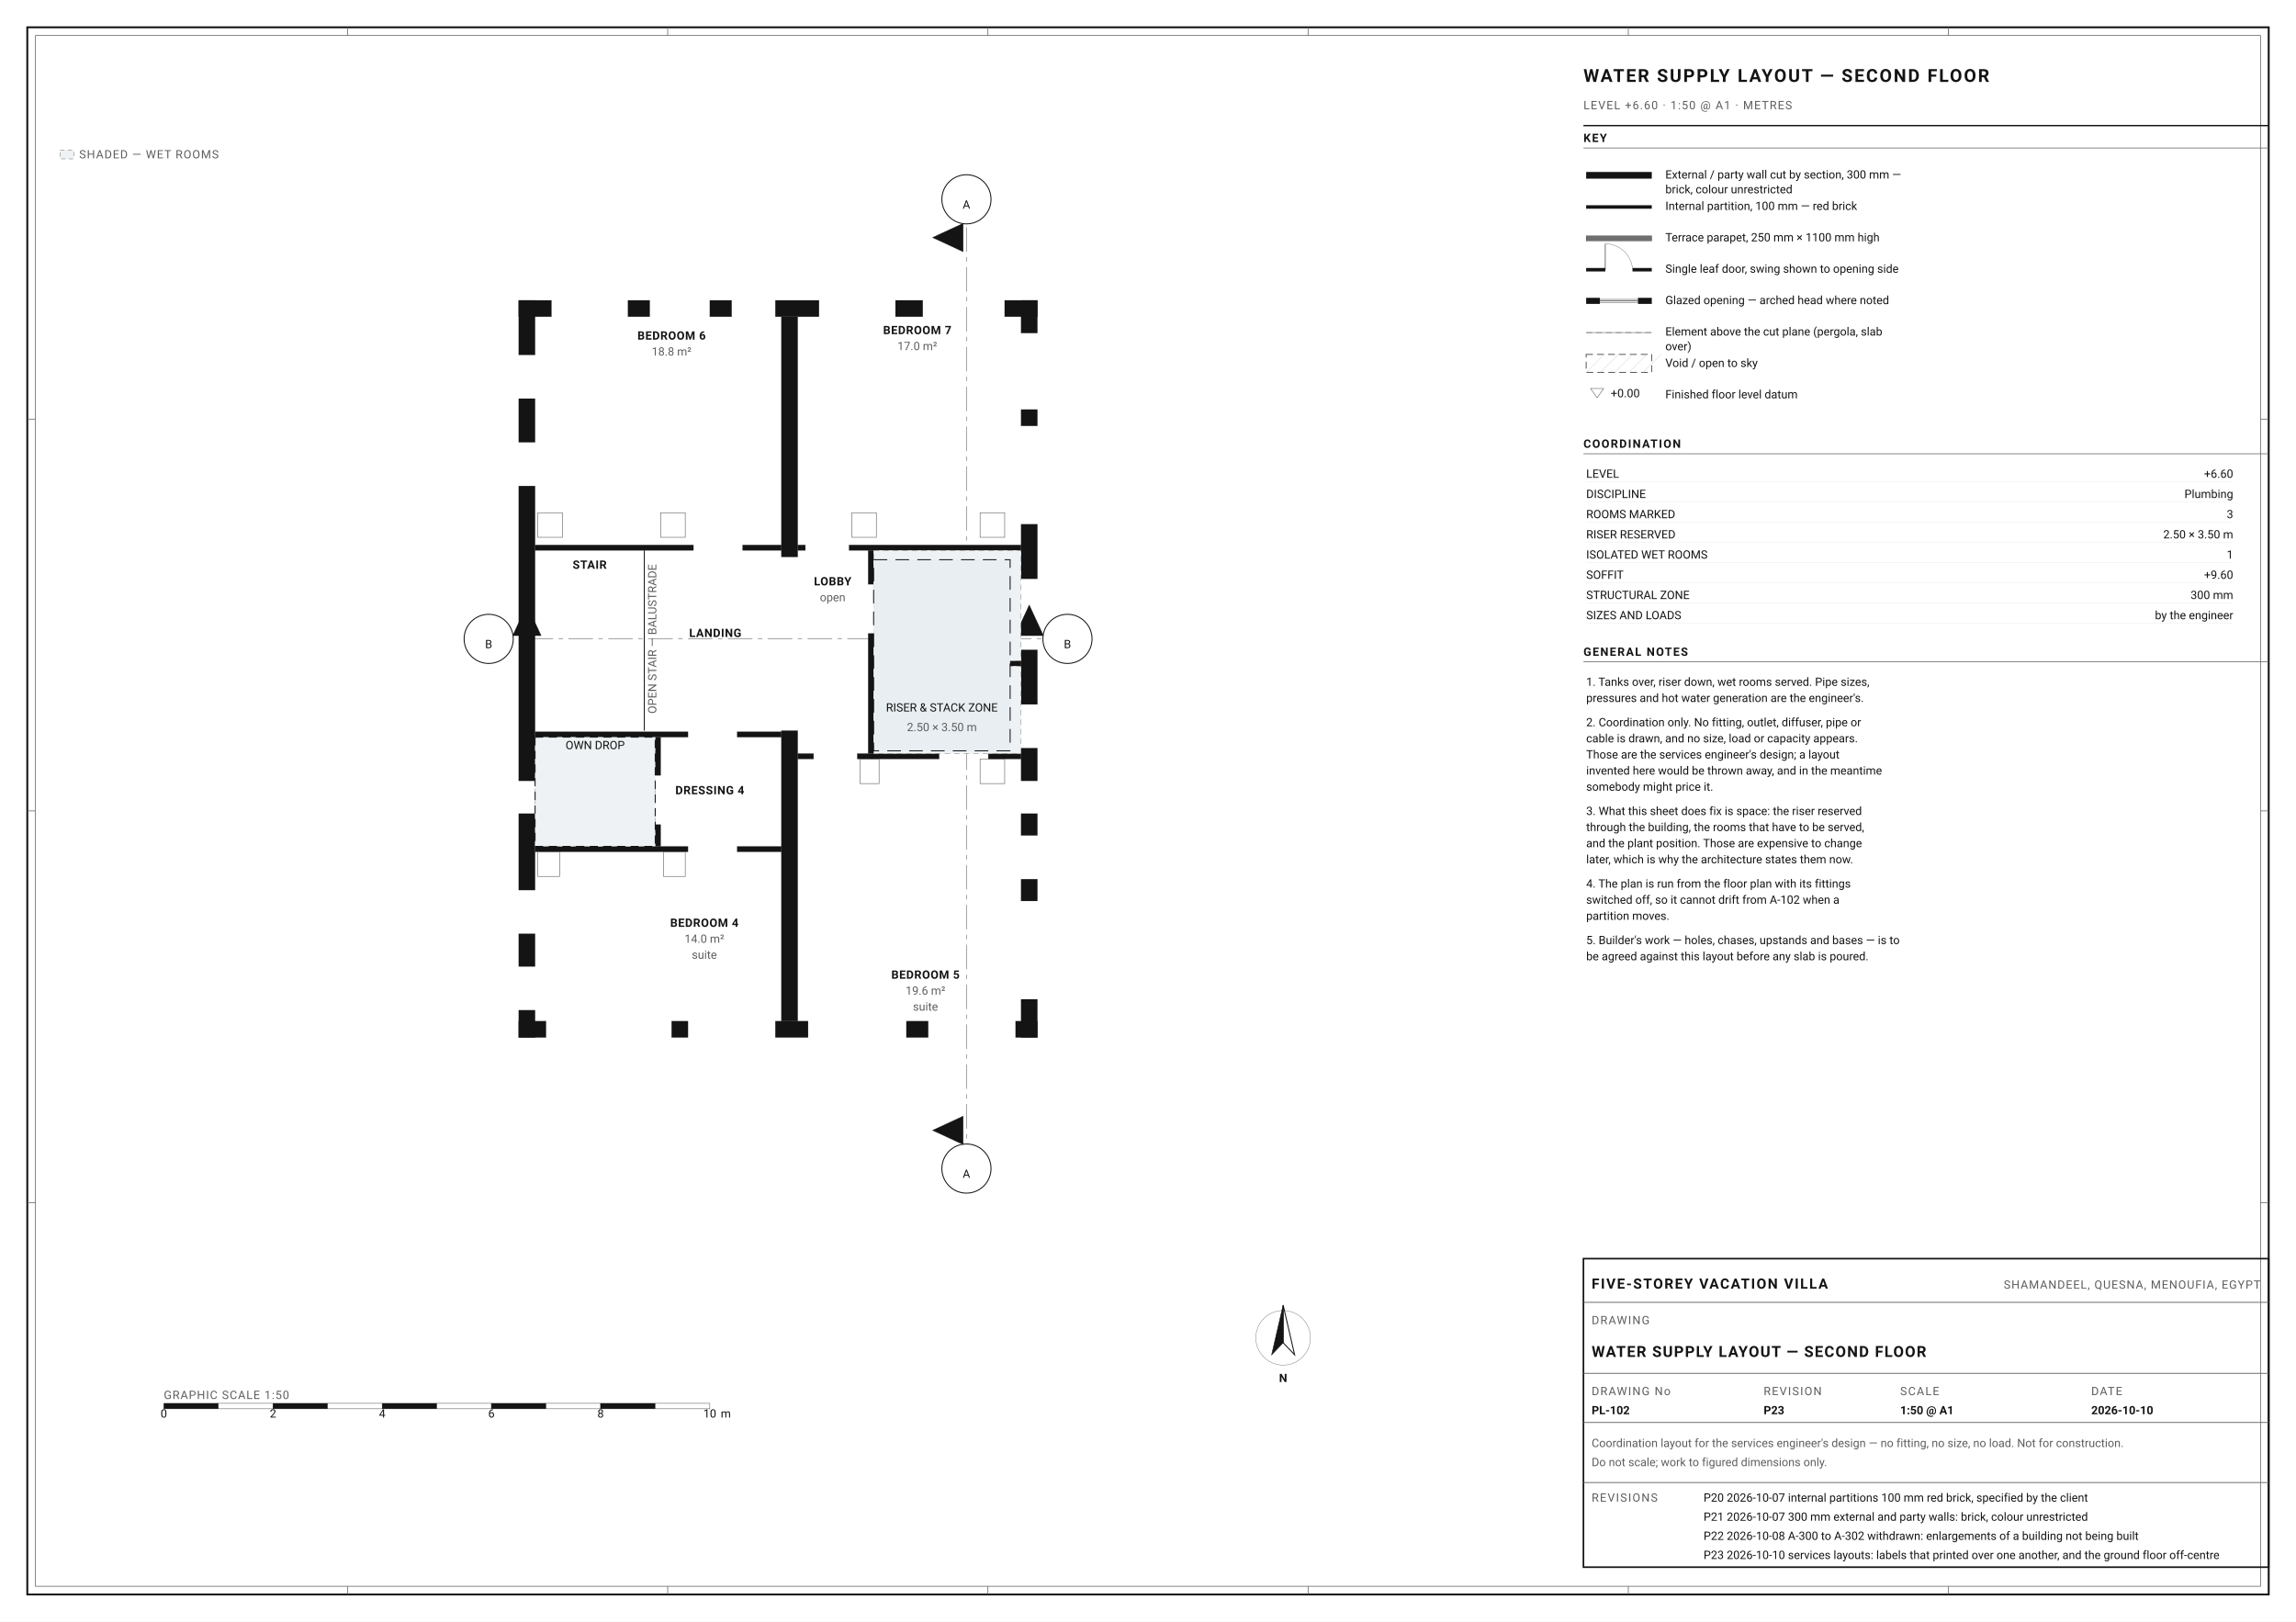
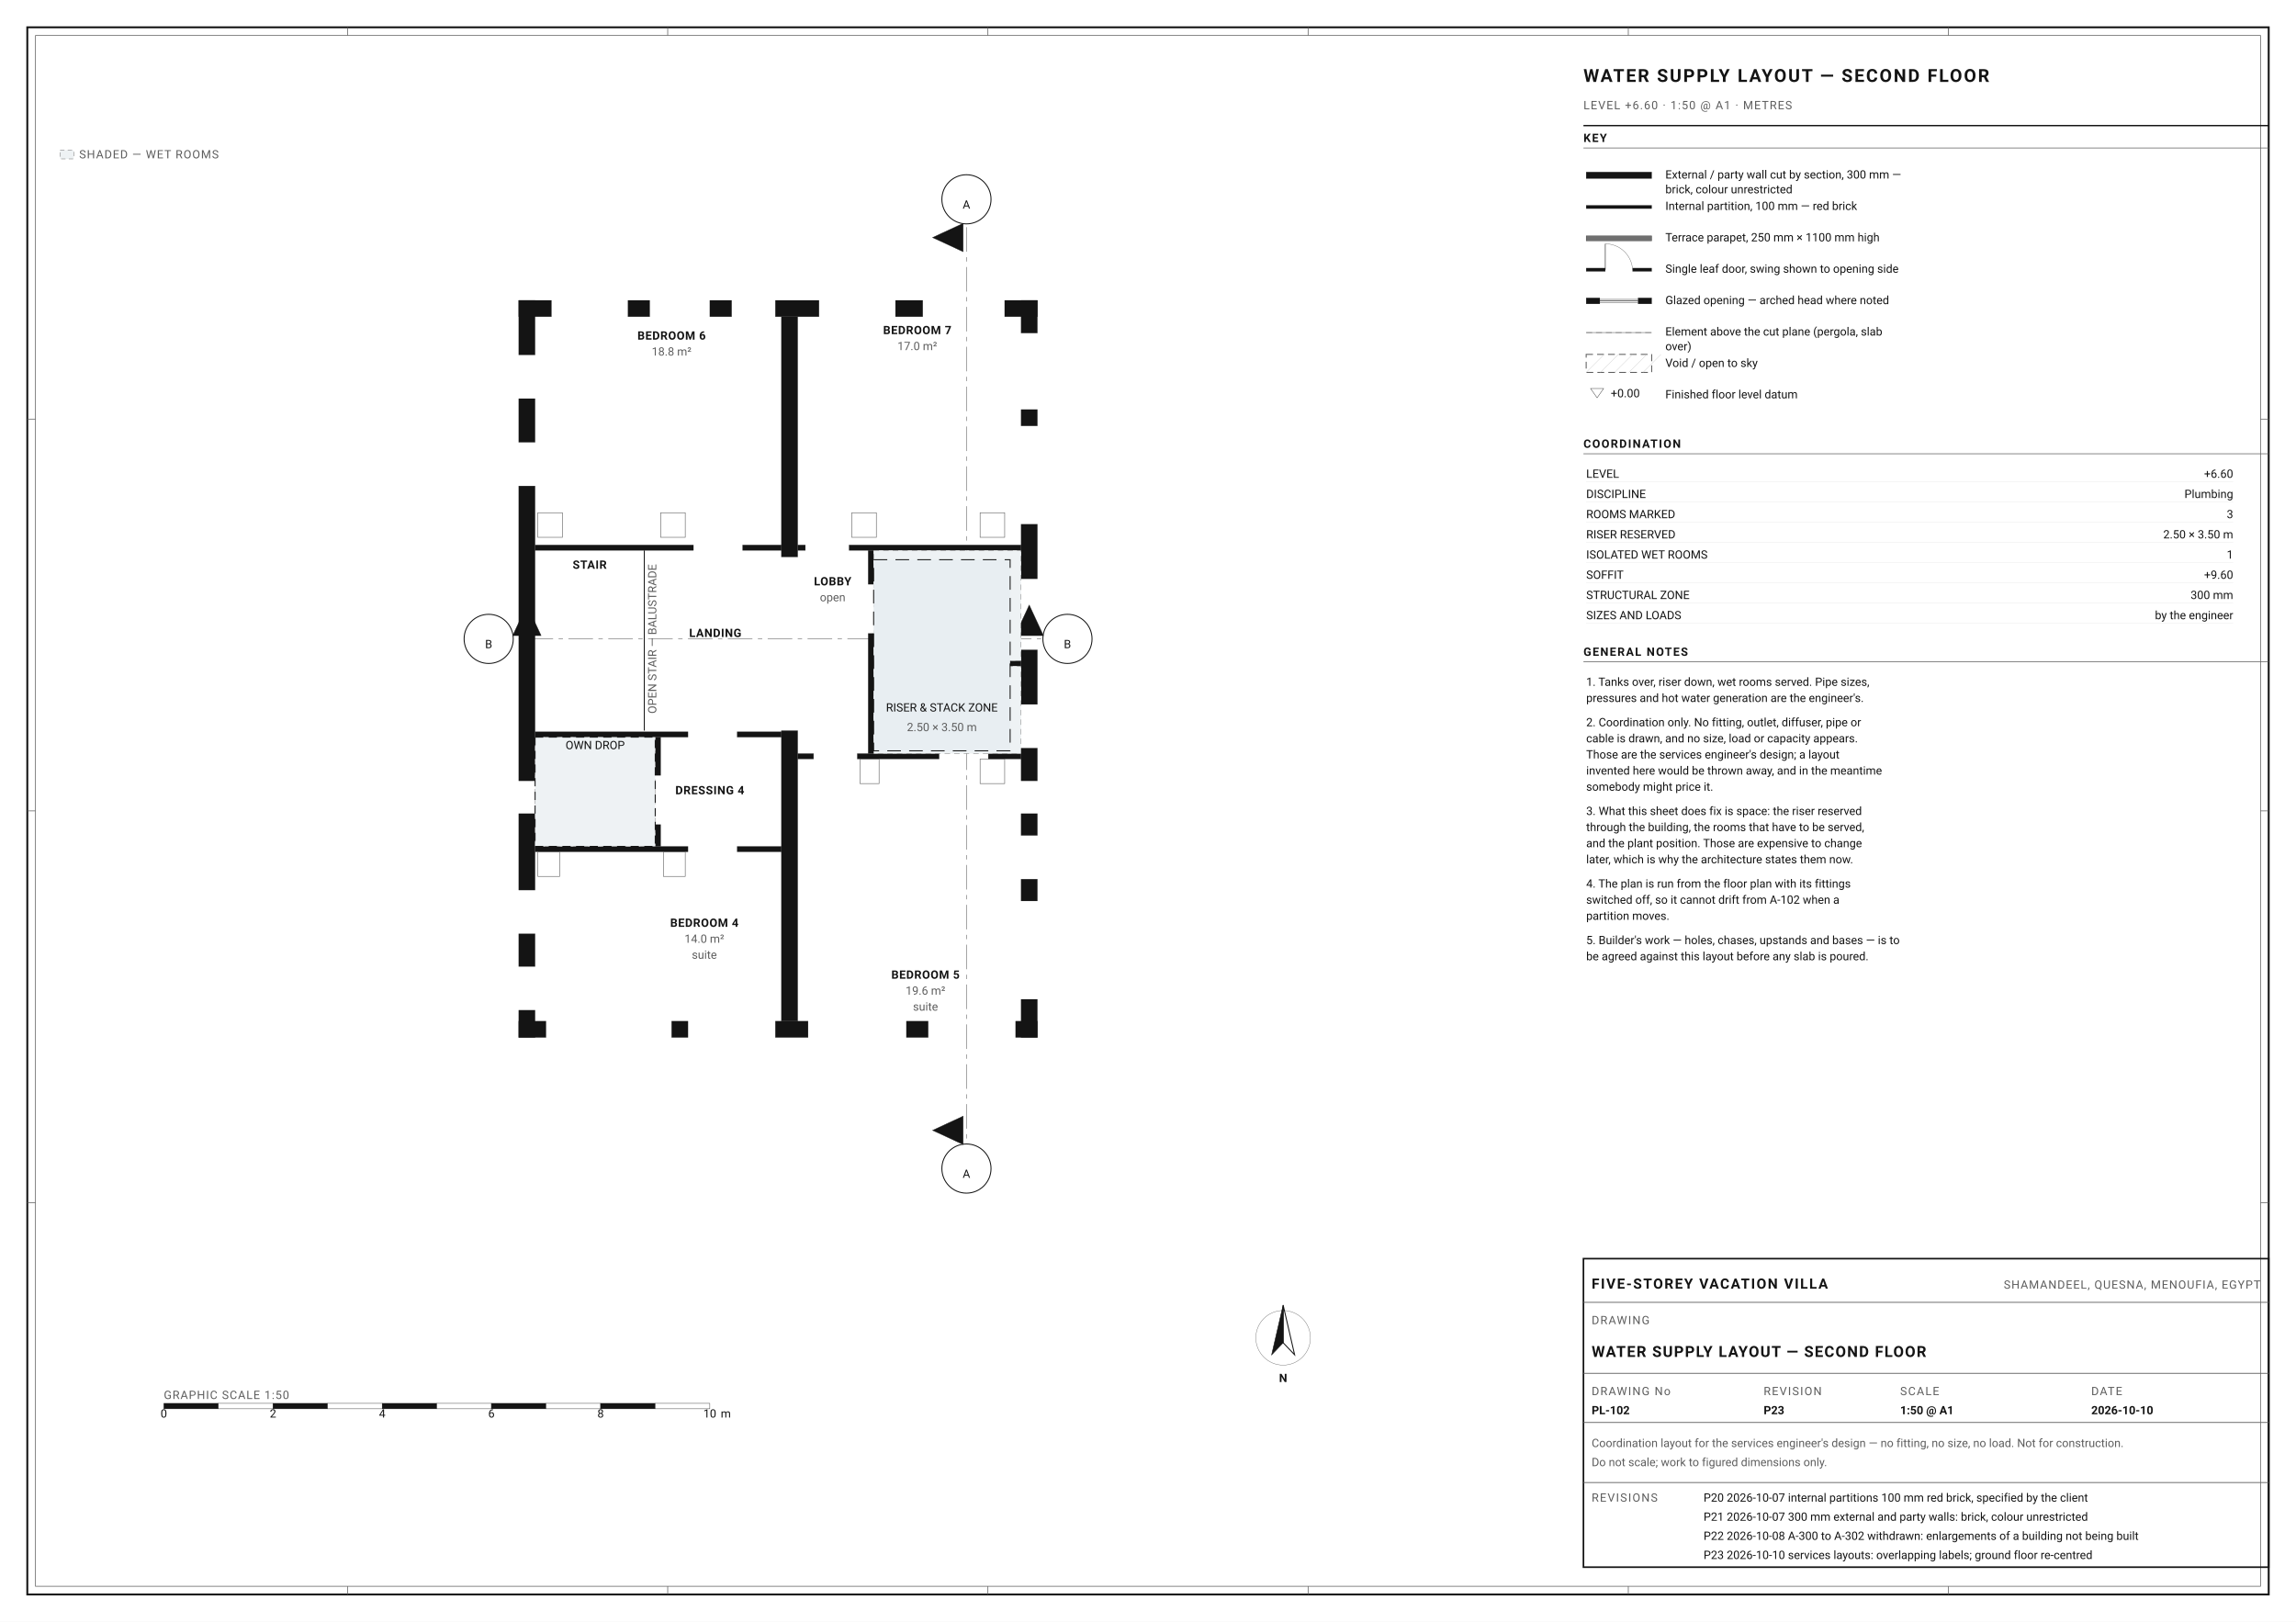
<svg xmlns="http://www.w3.org/2000/svg" width="841.0mm" height="594.0mm" viewBox="0 0 841.0 594.0">
  <rect width="841.0" height="594.0" fill="#ffffff" />
  <rect x="10.000" y="10.000" width="821.000" height="574.000" fill="none" stroke="#141414" stroke-width="0.7" />
  <rect x="13.000" y="13.000" width="815.000" height="568.000" fill="none" stroke="#5d5d5d" stroke-width="0.25" />
  <line x1="127.286" y1="10.000" x2="127.286" y2="13.000" stroke="#5d5d5d" stroke-width="0.25" stroke-linecap="butt" />
  <line x1="127.286" y1="581.000" x2="127.286" y2="584.000" stroke="#5d5d5d" stroke-width="0.25" stroke-linecap="butt" />
  <line x1="244.571" y1="10.000" x2="244.571" y2="13.000" stroke="#5d5d5d" stroke-width="0.25" stroke-linecap="butt" />
  <line x1="244.571" y1="581.000" x2="244.571" y2="584.000" stroke="#5d5d5d" stroke-width="0.25" stroke-linecap="butt" />
  <line x1="361.857" y1="10.000" x2="361.857" y2="13.000" stroke="#5d5d5d" stroke-width="0.25" stroke-linecap="butt" />
  <line x1="361.857" y1="581.000" x2="361.857" y2="584.000" stroke="#5d5d5d" stroke-width="0.25" stroke-linecap="butt" />
  <line x1="479.143" y1="10.000" x2="479.143" y2="13.000" stroke="#5d5d5d" stroke-width="0.25" stroke-linecap="butt" />
  <line x1="479.143" y1="581.000" x2="479.143" y2="584.000" stroke="#5d5d5d" stroke-width="0.25" stroke-linecap="butt" />
  <line x1="596.429" y1="10.000" x2="596.429" y2="13.000" stroke="#5d5d5d" stroke-width="0.25" stroke-linecap="butt" />
  <line x1="596.429" y1="581.000" x2="596.429" y2="584.000" stroke="#5d5d5d" stroke-width="0.25" stroke-linecap="butt" />
  <line x1="713.714" y1="10.000" x2="713.714" y2="13.000" stroke="#5d5d5d" stroke-width="0.25" stroke-linecap="butt" />
  <line x1="713.714" y1="581.000" x2="713.714" y2="584.000" stroke="#5d5d5d" stroke-width="0.25" stroke-linecap="butt" />
  <line x1="10.000" y1="153.500" x2="13.000" y2="153.500" stroke="#5d5d5d" stroke-width="0.25" stroke-linecap="butt" />
  <line x1="828.000" y1="153.500" x2="831.000" y2="153.500" stroke="#5d5d5d" stroke-width="0.25" stroke-linecap="butt" />
  <line x1="10.000" y1="297.000" x2="13.000" y2="297.000" stroke="#5d5d5d" stroke-width="0.25" stroke-linecap="butt" />
  <line x1="828.000" y1="297.000" x2="831.000" y2="297.000" stroke="#5d5d5d" stroke-width="0.25" stroke-linecap="butt" />
  <line x1="10.000" y1="440.500" x2="13.000" y2="440.500" stroke="#5d5d5d" stroke-width="0.25" stroke-linecap="butt" />
  <line x1="828.000" y1="440.500" x2="831.000" y2="440.500" stroke="#5d5d5d" stroke-width="0.25" stroke-linecap="butt" />
  <rect x="190.000" y="374.000" width="10.000" height="6.000" fill="#141414" stroke="#141414" stroke-width="0.05" />
  <rect x="246.000" y="374.000" width="6.000" height="6.000" fill="#141414" stroke="#141414" stroke-width="0.05" />
  <rect x="284.000" y="374.000" width="12.000" height="6.000" fill="#141414" stroke="#141414" stroke-width="0.05" />
  <rect x="332.000" y="374.000" width="8.000" height="6.000" fill="#141414" stroke="#141414" stroke-width="0.05" />
  <rect x="372.000" y="374.000" width="8.000" height="6.000" fill="#141414" stroke="#141414" stroke-width="0.05" />
  <rect x="190.000" y="370.000" width="6.000" height="10.000" fill="#141414" stroke="#141414" stroke-width="0.05" />
  <rect x="190.000" y="342.000" width="6.000" height="12.000" fill="#141414" stroke="#141414" stroke-width="0.05" />
  <rect x="190.000" y="298.000" width="6.000" height="28.000" fill="#141414" stroke="#141414" stroke-width="0.05" />
  <rect x="190.000" y="178.000" width="6.000" height="108.000" fill="#141414" stroke="#141414" stroke-width="0.05" />
  <rect x="190.000" y="146.000" width="6.000" height="16.000" fill="#141414" stroke="#141414" stroke-width="0.05" />
  <rect x="190.000" y="110.000" width="6.000" height="20.000" fill="#141414" stroke="#141414" stroke-width="0.05" />
  <rect x="190.000" y="110.000" width="12.000" height="6.000" fill="#141414" stroke="#141414" stroke-width="0.05" />
  <rect x="230.000" y="110.000" width="8.000" height="6.000" fill="#141414" stroke="#141414" stroke-width="0.05" />
  <rect x="260.000" y="110.000" width="8.000" height="6.000" fill="#141414" stroke="#141414" stroke-width="0.05" />
  <rect x="284.000" y="110.000" width="16.000" height="6.000" fill="#141414" stroke="#141414" stroke-width="0.05" />
  <rect x="328.000" y="110.000" width="10.000" height="6.000" fill="#141414" stroke="#141414" stroke-width="0.05" />
  <rect x="368.000" y="110.000" width="12.000" height="6.000" fill="#141414" stroke="#141414" stroke-width="0.05" />
  <rect x="374.000" y="366.000" width="6.000" height="14.000" fill="#141414" stroke="#141414" stroke-width="0.05" />
  <rect x="374.000" y="322.000" width="6.000" height="8.000" fill="#141414" stroke="#141414" stroke-width="0.05" />
  <rect x="374.000" y="298.000" width="6.000" height="8.000" fill="#141414" stroke="#141414" stroke-width="0.05" />
  <rect x="374.000" y="274.000" width="6.000" height="12.000" fill="#141414" stroke="#141414" stroke-width="0.05" />
  <rect x="374.000" y="238.000" width="6.000" height="20.000" fill="#141414" stroke="#141414" stroke-width="0.05" />
  <rect x="374.000" y="192.000" width="6.000" height="20.000" fill="#141414" stroke="#141414" stroke-width="0.05" />
  <rect x="374.000" y="150.000" width="6.000" height="6.000" fill="#141414" stroke="#141414" stroke-width="0.05" />
  <rect x="374.000" y="110.000" width="6.000" height="12.000" fill="#141414" stroke="#141414" stroke-width="0.05" />
  <rect x="286.200" y="267.600" width="6.000" height="106.400" fill="#141414" stroke="#141414" stroke-width="0.05" />
  <rect x="286.200" y="116.000" width="6.000" height="88.000" fill="#141414" stroke="#141414" stroke-width="0.05" />
  <rect x="196.000" y="310.000" width="56.000" height="2.000" fill="#141414" stroke="#141414" stroke-width="0.05" />
  <rect x="270.000" y="310.000" width="16.200" height="2.000" fill="#141414" stroke="#141414" stroke-width="0.05" />
  <rect x="240.000" y="302.000" width="2.000" height="8.000" fill="#141414" stroke="#141414" stroke-width="0.05" />
  <rect x="240.000" y="270.000" width="2.000" height="14.000" fill="#141414" stroke="#141414" stroke-width="0.05" />
  <rect x="196.000" y="268.000" width="56.000" height="2.000" fill="#141414" stroke="#141414" stroke-width="0.05" />
  <rect x="270.000" y="268.000" width="16.200" height="2.000" fill="#141414" stroke="#141414" stroke-width="0.05" />
  <rect x="292.200" y="276.000" width="5.800" height="2.000" fill="#141414" stroke="#141414" stroke-width="0.05" />
  <rect x="314.000" y="276.000" width="30.000" height="2.000" fill="#141414" stroke="#141414" stroke-width="0.05" />
  <rect x="362.000" y="276.000" width="12.000" height="2.000" fill="#141414" stroke="#141414" stroke-width="0.05" />
  <rect x="318.000" y="232.000" width="2.000" height="44.000" fill="#141414" stroke="#141414" stroke-width="0.05" />
  <rect x="318.000" y="201.600" width="2.000" height="12.400" fill="#141414" stroke="#141414" stroke-width="0.05" />
  <rect x="320.000" y="242.000" width="54.000" height="2.000" fill="#141414" stroke="#141414" stroke-width="0.05" />
  <rect x="292.200" y="199.600" width="2.800" height="2.000" fill="#141414" stroke="#141414" stroke-width="0.05" />
  <rect x="311.000" y="199.600" width="63.000" height="2.000" fill="#141414" stroke="#141414" stroke-width="0.05" />
  <rect x="196.000" y="199.600" width="58.000" height="2.000" fill="#141414" stroke="#141414" stroke-width="0.05" />
  <rect x="272.000" y="199.600" width="14.200" height="2.000" fill="#141414" stroke="#141414" stroke-width="0.05" />
  <line x1="236.000" y1="267.600" x2="236.000" y2="201.600" stroke="#141414" stroke-width="0.35" stroke-linecap="butt" />
  <text x="240.400" y="234.000" font-family="ui-sans-serif,-apple-system,'Segoe UI',Roboto,'Helvetica Neue',Arial,sans-serif" font-size="4.233" fill="#5d5d5d" text-anchor="middle" font-weight="400" letter-spacing="0.0" style="" transform="rotate(-90 240.400 234.000)">OPEN STAIR — BALUSTRADE</text>
  <rect x="197.000" y="312.000" width="8.000" height="9.000" fill="none" stroke="#5d5d5d" stroke-width="0.2" />
  <rect x="243.000" y="312.000" width="8.000" height="9.000" fill="none" stroke="#5d5d5d" stroke-width="0.2" />
  <rect x="315.000" y="278.000" width="7.000" height="9.000" fill="none" stroke="#5d5d5d" stroke-width="0.2" />
  <rect x="359.000" y="278.000" width="9.000" height="9.000" fill="none" stroke="#5d5d5d" stroke-width="0.2" />
  <rect x="197.000" y="187.800" width="9.000" height="9.000" fill="none" stroke="#5d5d5d" stroke-width="0.2" />
  <rect x="242.000" y="187.800" width="9.000" height="9.000" fill="none" stroke="#5d5d5d" stroke-width="0.2" />
  <rect x="312.000" y="187.800" width="9.000" height="9.000" fill="none" stroke="#5d5d5d" stroke-width="0.2" />
  <rect x="359.000" y="187.800" width="9.000" height="9.000" fill="none" stroke="#5d5d5d" stroke-width="0.2" />
  <text x="258.000" y="339.470" font-family="ui-sans-serif,-apple-system,'Segoe UI',Roboto,'Helvetica Neue',Arial,sans-serif" font-size="4.233" fill="#141414" text-anchor="middle" font-weight="700" letter-spacing="0.18" style="">BEDROOM 4</text>
  <text x="258.000" y="345.312" font-family="ui-sans-serif,-apple-system,'Segoe UI',Roboto,'Helvetica Neue',Arial,sans-serif" font-size="4.233" fill="#5d5d5d" text-anchor="middle" font-weight="400" letter-spacing="0.0" style="">14.0 m²</text>
  <text x="258.000" y="351.154" font-family="ui-sans-serif,-apple-system,'Segoe UI',Roboto,'Helvetica Neue',Arial,sans-serif" font-size="4.233" fill="#5d5d5d" text-anchor="middle" font-weight="400" letter-spacing="0.0" style="">suite</text>
  <text x="229.000" y="297.312" font-family="ui-sans-serif,-apple-system,'Segoe UI',Roboto,'Helvetica Neue',Arial,sans-serif" font-size="4.233" fill="#141414" text-anchor="middle" font-weight="700" letter-spacing="0.18" style="">ENSUITE 4</text>
  <text x="260.000" y="290.912" font-family="ui-sans-serif,-apple-system,'Segoe UI',Roboto,'Helvetica Neue',Arial,sans-serif" font-size="4.233" fill="#141414" text-anchor="middle" font-weight="700" letter-spacing="0.18" style="">DRESSING 4</text>
  <text x="339.000" y="358.470" font-family="ui-sans-serif,-apple-system,'Segoe UI',Roboto,'Helvetica Neue',Arial,sans-serif" font-size="4.233" fill="#141414" text-anchor="middle" font-weight="700" letter-spacing="0.18" style="">BEDROOM 5</text>
  <text x="339.000" y="364.312" font-family="ui-sans-serif,-apple-system,'Segoe UI',Roboto,'Helvetica Neue',Arial,sans-serif" font-size="4.233" fill="#5d5d5d" text-anchor="middle" font-weight="400" letter-spacing="0.0" style="">19.6 m²</text>
  <text x="339.000" y="370.154" font-family="ui-sans-serif,-apple-system,'Segoe UI',Roboto,'Helvetica Neue',Arial,sans-serif" font-size="4.233" fill="#5d5d5d" text-anchor="middle" font-weight="400" letter-spacing="0.0" style="">suite</text>
  <text x="336.000" y="268.312" font-family="ui-sans-serif,-apple-system,'Segoe UI',Roboto,'Helvetica Neue',Arial,sans-serif" font-size="4.233" fill="#141414" text-anchor="middle" font-weight="700" letter-spacing="0.18" style="">ENSUITE 5</text>
  <text x="305.000" y="214.391" font-family="ui-sans-serif,-apple-system,'Segoe UI',Roboto,'Helvetica Neue',Arial,sans-serif" font-size="4.233" fill="#141414" text-anchor="middle" font-weight="700" letter-spacing="0.18" style="">LOBBY</text>
  <text x="305.000" y="220.233" font-family="ui-sans-serif,-apple-system,'Segoe UI',Roboto,'Helvetica Neue',Arial,sans-serif" font-size="4.233" fill="#5d5d5d" text-anchor="middle" font-weight="400" letter-spacing="0.0" style="">open</text>
  <text x="216.000" y="208.312" font-family="ui-sans-serif,-apple-system,'Segoe UI',Roboto,'Helvetica Neue',Arial,sans-serif" font-size="4.233" fill="#141414" text-anchor="middle" font-weight="700" letter-spacing="0.18" style="">STAIR</text>
  <text x="262.000" y="233.312" font-family="ui-sans-serif,-apple-system,'Segoe UI',Roboto,'Helvetica Neue',Arial,sans-serif" font-size="4.233" fill="#141414" text-anchor="middle" font-weight="700" letter-spacing="0.18" style="">LANDING</text>
  <text x="341.000" y="237.312" font-family="ui-sans-serif,-apple-system,'Segoe UI',Roboto,'Helvetica Neue',Arial,sans-serif" font-size="4.233" fill="#141414" text-anchor="middle" font-weight="700" letter-spacing="0.18" style="">SHARED BATH</text>
  <text x="246.000" y="124.391" font-family="ui-sans-serif,-apple-system,'Segoe UI',Roboto,'Helvetica Neue',Arial,sans-serif" font-size="4.233" fill="#141414" text-anchor="middle" font-weight="700" letter-spacing="0.18" style="">BEDROOM 6</text>
  <text x="246.000" y="130.233" font-family="ui-sans-serif,-apple-system,'Segoe UI',Roboto,'Helvetica Neue',Arial,sans-serif" font-size="4.233" fill="#5d5d5d" text-anchor="middle" font-weight="400" letter-spacing="0.0" style="">18.8 m²</text>
  <text x="336.000" y="122.391" font-family="ui-sans-serif,-apple-system,'Segoe UI',Roboto,'Helvetica Neue',Arial,sans-serif" font-size="4.233" fill="#141414" text-anchor="middle" font-weight="700" letter-spacing="0.18" style="">BEDROOM 7</text>
  <text x="336.000" y="128.233" font-family="ui-sans-serif,-apple-system,'Segoe UI',Roboto,'Helvetica Neue',Arial,sans-serif" font-size="4.233" fill="#5d5d5d" text-anchor="middle" font-weight="400" letter-spacing="0.0" style="">17.0 m²</text>
  <line x1="354.000" y1="428.000" x2="354.000" y2="73.000" stroke="#141414" stroke-width="0.13" stroke-linecap="butt" stroke-dasharray="9 2 1.6 2" />
  <circle cx="354.000" cy="428.000" r="9.000" fill="#ffffff" stroke="#141414" stroke-width="0.35" />
  <text x="354.000" y="431.400" font-family="ui-sans-serif,-apple-system,'Segoe UI',Roboto,'Helvetica Neue',Arial,sans-serif" font-size="4.233" fill="#141414" text-anchor="middle" font-weight="400" letter-spacing="0.0" style="">A</text>
  <circle cx="354.000" cy="73.000" r="9.000" fill="#ffffff" stroke="#141414" stroke-width="0.35" />
  <text x="354.000" y="76.400" font-family="ui-sans-serif,-apple-system,'Segoe UI',Roboto,'Helvetica Neue',Arial,sans-serif" font-size="4.233" fill="#141414" text-anchor="middle" font-weight="400" letter-spacing="0.0" style="">A</text>
  <polygon points="341.600,414.000 352.800,408.800 352.800,419.200" fill="#141414" stroke="#141414" stroke-width="0.13" />
  <polygon points="341.600,87.000 352.800,81.800 352.800,92.200" fill="#141414" stroke="#141414" stroke-width="0.13" />
  <line x1="179.000" y1="234.000" x2="391.000" y2="234.000" stroke="#141414" stroke-width="0.13" stroke-linecap="butt" stroke-dasharray="9 2 1.6 2" />
  <circle cx="179.000" cy="234.000" r="9.000" fill="#ffffff" stroke="#141414" stroke-width="0.35" />
  <text x="179.000" y="237.400" font-family="ui-sans-serif,-apple-system,'Segoe UI',Roboto,'Helvetica Neue',Arial,sans-serif" font-size="4.233" fill="#141414" text-anchor="middle" font-weight="400" letter-spacing="0.0" style="">B</text>
  <circle cx="391.000" cy="234.000" r="9.000" fill="#ffffff" stroke="#141414" stroke-width="0.35" />
  <text x="391.000" y="237.400" font-family="ui-sans-serif,-apple-system,'Segoe UI',Roboto,'Helvetica Neue',Arial,sans-serif" font-size="4.233" fill="#141414" text-anchor="middle" font-weight="400" letter-spacing="0.0" style="">B</text>
  <polygon points="193.000,221.600 198.200,232.800 187.800,232.800" fill="#141414" stroke="#141414" stroke-width="0.13" />
  <polygon points="377.000,221.600 382.200,232.800 371.800,232.800" fill="#141414" stroke="#141414" stroke-width="0.13" />
  <rect x="196.000" y="270.000" width="44.000" height="40.000" fill="#eef2f4" stroke="#5d5d5d" stroke-width="0.13" stroke-dasharray="2 1.5" />
  <rect x="320.000" y="244.000" width="54.000" height="32.000" fill="#eef2f4" stroke="#5d5d5d" stroke-width="0.13" stroke-dasharray="2 1.5" />
  <rect x="320.000" y="201.600" width="54.000" height="40.400" fill="#eef2f4" stroke="#5d5d5d" stroke-width="0.13" stroke-dasharray="2 1.5" />
  <rect x="22.000" y="55.000" width="5.000" height="3.200" fill="#eef2f4" stroke="#5d5d5d" stroke-width="0.15" stroke-dasharray="1.6 1.2" />
  <text x="29.000" y="58.000" font-family="ui-sans-serif,-apple-system,'Segoe UI',Roboto,'Helvetica Neue',Arial,sans-serif" font-size="4.233" fill="#5d5d5d" text-anchor="start" font-weight="400" letter-spacing="0.3" style="">SHADED — WET ROOMS</text>
  <rect x="320.000" y="205.000" width="50.000" height="70.000" fill="#e8eef2" stroke="#141414" stroke-width="0.35" stroke-dasharray="5 3" />
  <text x="345.000" y="260.600" font-family="ui-sans-serif,-apple-system,'Segoe UI',Roboto,'Helvetica Neue',Arial,sans-serif" font-size="4.233" fill="#141414" text-anchor="middle" font-weight="400" letter-spacing="0.0" style="">RISER &amp; STACK ZONE</text>
  <text x="345.000" y="267.800" font-family="ui-sans-serif,-apple-system,'Segoe UI',Roboto,'Helvetica Neue',Arial,sans-serif" font-size="4.233" fill="#5d5d5d" text-anchor="middle" font-weight="400" letter-spacing="0.0" style="">2.50 × 3.50 m</text>
  <rect x="196.000" y="270.000" width="44.000" height="40.000" fill="none" stroke="#141414" stroke-width="0.35" stroke-dasharray="3 2" />
  <text x="218.000" y="274.400" font-family="ui-sans-serif,-apple-system,'Segoe UI',Roboto,'Helvetica Neue',Arial,sans-serif" font-size="4.233" fill="#141414" text-anchor="middle" font-weight="400" letter-spacing="0.0" style="">OWN DROP</text>
  <text x="580.000" y="30.000" font-family="ui-sans-serif,-apple-system,'Segoe UI',Roboto,'Helvetica Neue',Arial,sans-serif" font-size="6.6" fill="#141414" text-anchor="start" font-weight="700" letter-spacing="0.6" style="">WATER SUPPLY LAYOUT — SECOND FLOOR</text>
  <text x="580.000" y="40.000" font-family="ui-sans-serif,-apple-system,'Segoe UI',Roboto,'Helvetica Neue',Arial,sans-serif" font-size="4.233" fill="#5d5d5d" text-anchor="start" font-weight="400" letter-spacing="0.35" style="">LEVEL +6.60   ·   1:50 @ A1   ·   METRES</text>
  <line x1="580.000" y1="46.000" x2="831.000" y2="46.000" stroke="#141414" stroke-width="0.5" stroke-linecap="butt" />
  <text x="580.000" y="52.000" font-family="ui-sans-serif,-apple-system,'Segoe UI',Roboto,'Helvetica Neue',Arial,sans-serif" font-size="4.233" fill="#141414" text-anchor="start" font-weight="700" letter-spacing="0.45" style="">KEY</text>
  <line x1="580.000" y1="54.200" x2="831.000" y2="54.200" stroke="#5d5d5d" stroke-width="0.25" stroke-linecap="butt" />
  <rect x="581.000" y="63.000" width="24.000" height="2.400" fill="#141414" stroke="#141414" stroke-width="0.05" />
  <text x="610.000" y="65.400" font-family="ui-sans-serif,-apple-system,'Segoe UI',Roboto,'Helvetica Neue',Arial,sans-serif" font-size="4.233" fill="#141414" text-anchor="start" font-weight="400" letter-spacing="0.0" style="">External / party wall cut by section, 300 mm —</text>
  <text x="610.000" y="70.800" font-family="ui-sans-serif,-apple-system,'Segoe UI',Roboto,'Helvetica Neue',Arial,sans-serif" font-size="4.233" fill="#141414" text-anchor="start" font-weight="400" letter-spacing="0.0" style="">brick, colour unrestricted</text>
  <rect x="581.000" y="75.200" width="24.000" height="1.200" fill="#141414" stroke="#141414" stroke-width="0.05" />
  <text x="610.000" y="76.900" font-family="ui-sans-serif,-apple-system,'Segoe UI',Roboto,'Helvetica Neue',Arial,sans-serif" font-size="4.233" fill="#141414" text-anchor="start" font-weight="400" letter-spacing="0.0" style="">Internal partition, 100 mm — red brick</text>
  <rect x="581.000" y="86.400" width="24.000" height="1.800" fill="#6f6f6f" stroke="#141414" stroke-width="0.1" />
  <text x="610.000" y="88.400" font-family="ui-sans-serif,-apple-system,'Segoe UI',Roboto,'Helvetica Neue',Arial,sans-serif" font-size="4.233" fill="#141414" text-anchor="start" font-weight="400" letter-spacing="0.0" style="">Terrace parapet, 250 mm × 1100 mm high</text>
  <rect x="581.000" y="98.200" width="7.000" height="1.200" fill="#141414" stroke="#141414" stroke-width="0.05" />
  <rect x="598.000" y="98.200" width="7.000" height="1.200" fill="#141414" stroke="#141414" stroke-width="0.05" />
  <line x1="588.000" y1="98.800" x2="588.000" y2="89.300" stroke="#141414" stroke-width="0.2" stroke-linecap="butt" />
  <path d="M 588.0 89.3 A 10 10 0 0 1 598.0 98.8" fill="none" stroke="#5d5d5d" stroke-width="0.13" />
  <text x="610.000" y="99.900" font-family="ui-sans-serif,-apple-system,'Segoe UI',Roboto,'Helvetica Neue',Arial,sans-serif" font-size="4.233" fill="#141414" text-anchor="start" font-weight="400" letter-spacing="0.0" style="">Single leaf door, swing shown to opening side</text>
  <rect x="581.000" y="109.100" width="5.000" height="2.200" fill="#141414" stroke="#141414" stroke-width="0.05" />
  <rect x="600.000" y="109.100" width="5.000" height="2.200" fill="#141414" stroke="#141414" stroke-width="0.05" />
  <line x1="586.000" y1="109.650" x2="600.000" y2="109.650" stroke="#5d5d5d" stroke-width="0.2" stroke-linecap="butt" />
  <line x1="586.000" y1="110.200" x2="600.000" y2="110.200" stroke="#141414" stroke-width="0.2" stroke-linecap="butt" />
  <line x1="586.000" y1="110.750" x2="600.000" y2="110.750" stroke="#5d5d5d" stroke-width="0.2" stroke-linecap="butt" />
  <text x="610.000" y="111.400" font-family="ui-sans-serif,-apple-system,'Segoe UI',Roboto,'Helvetica Neue',Arial,sans-serif" font-size="4.233" fill="#141414" text-anchor="start" font-weight="400" letter-spacing="0.0" style="">Glazed opening — arched head where noted</text>
  <line x1="581.000" y1="121.800" x2="605.000" y2="121.800" stroke="#5d5d5d" stroke-width="0.18" stroke-linecap="butt" />
  <line x1="581.0" y1="121.8" x2="605.0" y2="121.8" stroke="#5d5d5d" stroke-width="0.18" stroke-dasharray="2.2 1.4" />
  <text x="610.000" y="122.900" font-family="ui-sans-serif,-apple-system,'Segoe UI',Roboto,'Helvetica Neue',Arial,sans-serif" font-size="4.233" fill="#141414" text-anchor="start" font-weight="400" letter-spacing="0.0" style="">Element above the cut plane (pergola, slab</text>
  <text x="610.000" y="128.300" font-family="ui-sans-serif,-apple-system,'Segoe UI',Roboto,'Helvetica Neue',Arial,sans-serif" font-size="4.233" fill="#141414" text-anchor="start" font-weight="400" letter-spacing="0.0" style="">over)</text>
  <rect x="581.000" y="129.800" width="24.000" height="6.600" fill="none" stroke="#5d5d5d" stroke-width="0.35" stroke-dasharray="2.5 1.5" />
  <line x1="581.000" y1="136.400" x2="587.600" y2="129.800" stroke="#c9c9c9" stroke-width="0.13" stroke-linecap="butt" />
  <line x1="586.200" y1="136.400" x2="592.800" y2="129.800" stroke="#c9c9c9" stroke-width="0.13" stroke-linecap="butt" />
  <line x1="591.400" y1="136.400" x2="598.000" y2="129.800" stroke="#c9c9c9" stroke-width="0.13" stroke-linecap="butt" />
  <line x1="596.600" y1="136.400" x2="603.200" y2="129.800" stroke="#c9c9c9" stroke-width="0.13" stroke-linecap="butt" />
  <line x1="601.800" y1="136.400" x2="608.400" y2="129.800" stroke="#c9c9c9" stroke-width="0.13" stroke-linecap="butt" />
  <text x="610.000" y="134.400" font-family="ui-sans-serif,-apple-system,'Segoe UI',Roboto,'Helvetica Neue',Arial,sans-serif" font-size="4.233" fill="#141414" text-anchor="start" font-weight="400" letter-spacing="0.0" style="">Void / open to sky</text>
  <polygon points="585.0,145.7 582.6,142.3 587.4,142.3" fill="none" stroke="#141414" stroke-width="0.13" />
  <text x="590.000" y="145.500" font-family="ui-sans-serif,-apple-system,'Segoe UI',Roboto,'Helvetica Neue',Arial,sans-serif" font-size="4.233" fill="#141414" text-anchor="start" font-weight="400" letter-spacing="0.0" style="">+0.00</text>
  <text x="610.000" y="145.900" font-family="ui-sans-serif,-apple-system,'Segoe UI',Roboto,'Helvetica Neue',Arial,sans-serif" font-size="4.233" fill="#141414" text-anchor="start" font-weight="400" letter-spacing="0.0" style="">Finished floor level datum</text>
  <text x="580.000" y="164.000" font-family="ui-sans-serif,-apple-system,'Segoe UI',Roboto,'Helvetica Neue',Arial,sans-serif" font-size="4.233" fill="#141414" text-anchor="start" font-weight="700" letter-spacing="0.45" style="">COORDINATION</text>
  <line x1="580.000" y1="166.200" x2="831.000" y2="166.200" stroke="#5d5d5d" stroke-width="0.25" stroke-linecap="butt" />
  <text x="581.000" y="175.000" font-family="ui-sans-serif,-apple-system,'Segoe UI',Roboto,'Helvetica Neue',Arial,sans-serif" font-size="4.233" fill="#141414" text-anchor="start" font-weight="400" letter-spacing="0.0" style="">LEVEL</text>
  <text x="818.000" y="175.000" font-family="ui-sans-serif,-apple-system,'Segoe UI',Roboto,'Helvetica Neue',Arial,sans-serif" font-size="4.233" fill="#141414" text-anchor="end" font-weight="400" letter-spacing="0.0" style="">+6.60</text>
  <line x1="581.000" y1="176.400" x2="818.000" y2="176.400" stroke="#e2e2e2" stroke-width="0.12" stroke-linecap="butt" />
  <text x="581.000" y="182.400" font-family="ui-sans-serif,-apple-system,'Segoe UI',Roboto,'Helvetica Neue',Arial,sans-serif" font-size="4.233" fill="#141414" text-anchor="start" font-weight="400" letter-spacing="0.0" style="">DISCIPLINE</text>
  <text x="818.000" y="182.400" font-family="ui-sans-serif,-apple-system,'Segoe UI',Roboto,'Helvetica Neue',Arial,sans-serif" font-size="4.233" fill="#141414" text-anchor="end" font-weight="400" letter-spacing="0.0" style="">Plumbing</text>
  <line x1="581.000" y1="183.800" x2="818.000" y2="183.800" stroke="#e2e2e2" stroke-width="0.12" stroke-linecap="butt" />
  <text x="581.000" y="189.800" font-family="ui-sans-serif,-apple-system,'Segoe UI',Roboto,'Helvetica Neue',Arial,sans-serif" font-size="4.233" fill="#141414" text-anchor="start" font-weight="400" letter-spacing="0.0" style="">ROOMS MARKED</text>
  <text x="818.000" y="189.800" font-family="ui-sans-serif,-apple-system,'Segoe UI',Roboto,'Helvetica Neue',Arial,sans-serif" font-size="4.233" fill="#141414" text-anchor="end" font-weight="400" letter-spacing="0.0" style="">3</text>
  <line x1="581.000" y1="191.200" x2="818.000" y2="191.200" stroke="#e2e2e2" stroke-width="0.12" stroke-linecap="butt" />
  <text x="581.000" y="197.200" font-family="ui-sans-serif,-apple-system,'Segoe UI',Roboto,'Helvetica Neue',Arial,sans-serif" font-size="4.233" fill="#141414" text-anchor="start" font-weight="400" letter-spacing="0.0" style="">RISER RESERVED</text>
  <text x="818.000" y="197.200" font-family="ui-sans-serif,-apple-system,'Segoe UI',Roboto,'Helvetica Neue',Arial,sans-serif" font-size="4.233" fill="#141414" text-anchor="end" font-weight="400" letter-spacing="0.0" style="">2.50 × 3.50 m</text>
  <line x1="581.000" y1="198.600" x2="818.000" y2="198.600" stroke="#e2e2e2" stroke-width="0.12" stroke-linecap="butt" />
  <text x="581.000" y="204.600" font-family="ui-sans-serif,-apple-system,'Segoe UI',Roboto,'Helvetica Neue',Arial,sans-serif" font-size="4.233" fill="#141414" text-anchor="start" font-weight="400" letter-spacing="0.0" style="">ISOLATED WET ROOMS</text>
  <text x="818.000" y="204.600" font-family="ui-sans-serif,-apple-system,'Segoe UI',Roboto,'Helvetica Neue',Arial,sans-serif" font-size="4.233" fill="#141414" text-anchor="end" font-weight="400" letter-spacing="0.0" style="">1</text>
  <line x1="581.000" y1="206.000" x2="818.000" y2="206.000" stroke="#e2e2e2" stroke-width="0.12" stroke-linecap="butt" />
  <text x="581.000" y="212.000" font-family="ui-sans-serif,-apple-system,'Segoe UI',Roboto,'Helvetica Neue',Arial,sans-serif" font-size="4.233" fill="#141414" text-anchor="start" font-weight="400" letter-spacing="0.0" style="">SOFFIT</text>
  <text x="818.000" y="212.000" font-family="ui-sans-serif,-apple-system,'Segoe UI',Roboto,'Helvetica Neue',Arial,sans-serif" font-size="4.233" fill="#141414" text-anchor="end" font-weight="400" letter-spacing="0.0" style="">+9.60</text>
  <line x1="581.000" y1="213.400" x2="818.000" y2="213.400" stroke="#e2e2e2" stroke-width="0.12" stroke-linecap="butt" />
  <text x="581.000" y="219.400" font-family="ui-sans-serif,-apple-system,'Segoe UI',Roboto,'Helvetica Neue',Arial,sans-serif" font-size="4.233" fill="#141414" text-anchor="start" font-weight="400" letter-spacing="0.0" style="">STRUCTURAL ZONE</text>
  <text x="818.000" y="219.400" font-family="ui-sans-serif,-apple-system,'Segoe UI',Roboto,'Helvetica Neue',Arial,sans-serif" font-size="4.233" fill="#141414" text-anchor="end" font-weight="400" letter-spacing="0.0" style="">300 mm</text>
  <line x1="581.000" y1="220.800" x2="818.000" y2="220.800" stroke="#e2e2e2" stroke-width="0.12" stroke-linecap="butt" />
  <text x="581.000" y="226.800" font-family="ui-sans-serif,-apple-system,'Segoe UI',Roboto,'Helvetica Neue',Arial,sans-serif" font-size="4.233" fill="#141414" text-anchor="start" font-weight="400" letter-spacing="0.0" style="">SIZES AND LOADS</text>
  <text x="818.000" y="226.800" font-family="ui-sans-serif,-apple-system,'Segoe UI',Roboto,'Helvetica Neue',Arial,sans-serif" font-size="4.233" fill="#141414" text-anchor="end" font-weight="400" letter-spacing="0.0" style="">by the engineer</text>
  <line x1="581.000" y1="228.200" x2="818.000" y2="228.200" stroke="#e2e2e2" stroke-width="0.12" stroke-linecap="butt" />
  <text x="580.000" y="240.200" font-family="ui-sans-serif,-apple-system,'Segoe UI',Roboto,'Helvetica Neue',Arial,sans-serif" font-size="4.233" fill="#141414" text-anchor="start" font-weight="700" letter-spacing="0.45" style="">GENERAL NOTES</text>
  <line x1="580.000" y1="242.400" x2="831.000" y2="242.400" stroke="#5d5d5d" stroke-width="0.25" stroke-linecap="butt" />
  <text x="581.000" y="251.200" font-family="ui-sans-serif,-apple-system,'Segoe UI',Roboto,'Helvetica Neue',Arial,sans-serif" font-size="4.233" fill="#141414" text-anchor="start" font-weight="400" letter-spacing="0.0" style="">1.  Tanks over, riser down, wet rooms served. Pipe sizes,</text>
  <text x="581.000" y="257.100" font-family="ui-sans-serif,-apple-system,'Segoe UI',Roboto,'Helvetica Neue',Arial,sans-serif" font-size="4.233" fill="#141414" text-anchor="start" font-weight="400" letter-spacing="0.0" style="">     pressures and hot water generation are the engineer's.</text>
  <text x="581.000" y="266.000" font-family="ui-sans-serif,-apple-system,'Segoe UI',Roboto,'Helvetica Neue',Arial,sans-serif" font-size="4.233" fill="#141414" text-anchor="start" font-weight="400" letter-spacing="0.0" style="">2.  Coordination only. No fitting, outlet, diffuser, pipe or</text>
  <text x="581.000" y="271.900" font-family="ui-sans-serif,-apple-system,'Segoe UI',Roboto,'Helvetica Neue',Arial,sans-serif" font-size="4.233" fill="#141414" text-anchor="start" font-weight="400" letter-spacing="0.0" style="">     cable is drawn, and no size, load or capacity appears.</text>
  <text x="581.000" y="277.800" font-family="ui-sans-serif,-apple-system,'Segoe UI',Roboto,'Helvetica Neue',Arial,sans-serif" font-size="4.233" fill="#141414" text-anchor="start" font-weight="400" letter-spacing="0.0" style="">     Those are the services engineer's design; a layout</text>
  <text x="581.000" y="283.700" font-family="ui-sans-serif,-apple-system,'Segoe UI',Roboto,'Helvetica Neue',Arial,sans-serif" font-size="4.233" fill="#141414" text-anchor="start" font-weight="400" letter-spacing="0.0" style="">     invented here would be thrown away, and in the meantime</text>
  <text x="581.000" y="289.600" font-family="ui-sans-serif,-apple-system,'Segoe UI',Roboto,'Helvetica Neue',Arial,sans-serif" font-size="4.233" fill="#141414" text-anchor="start" font-weight="400" letter-spacing="0.0" style="">     somebody might price it.</text>
  <text x="581.000" y="298.500" font-family="ui-sans-serif,-apple-system,'Segoe UI',Roboto,'Helvetica Neue',Arial,sans-serif" font-size="4.233" fill="#141414" text-anchor="start" font-weight="400" letter-spacing="0.0" style="">3.  What this sheet does fix is space: the riser reserved</text>
  <text x="581.000" y="304.400" font-family="ui-sans-serif,-apple-system,'Segoe UI',Roboto,'Helvetica Neue',Arial,sans-serif" font-size="4.233" fill="#141414" text-anchor="start" font-weight="400" letter-spacing="0.0" style="">     through the building, the rooms that have to be served,</text>
  <text x="581.000" y="310.300" font-family="ui-sans-serif,-apple-system,'Segoe UI',Roboto,'Helvetica Neue',Arial,sans-serif" font-size="4.233" fill="#141414" text-anchor="start" font-weight="400" letter-spacing="0.0" style="">     and the plant position. Those are expensive to change</text>
  <text x="581.000" y="316.200" font-family="ui-sans-serif,-apple-system,'Segoe UI',Roboto,'Helvetica Neue',Arial,sans-serif" font-size="4.233" fill="#141414" text-anchor="start" font-weight="400" letter-spacing="0.0" style="">     later, which is why the architecture states them now.</text>
  <text x="581.000" y="325.100" font-family="ui-sans-serif,-apple-system,'Segoe UI',Roboto,'Helvetica Neue',Arial,sans-serif" font-size="4.233" fill="#141414" text-anchor="start" font-weight="400" letter-spacing="0.0" style="">4.  The plan is run from the floor plan with its fittings</text>
  <text x="581.000" y="331.000" font-family="ui-sans-serif,-apple-system,'Segoe UI',Roboto,'Helvetica Neue',Arial,sans-serif" font-size="4.233" fill="#141414" text-anchor="start" font-weight="400" letter-spacing="0.0" style="">     switched off, so it cannot drift from A-102 when a</text>
  <text x="581.000" y="336.900" font-family="ui-sans-serif,-apple-system,'Segoe UI',Roboto,'Helvetica Neue',Arial,sans-serif" font-size="4.233" fill="#141414" text-anchor="start" font-weight="400" letter-spacing="0.0" style="">     partition moves.</text>
  <text x="581.000" y="345.800" font-family="ui-sans-serif,-apple-system,'Segoe UI',Roboto,'Helvetica Neue',Arial,sans-serif" font-size="4.233" fill="#141414" text-anchor="start" font-weight="400" letter-spacing="0.0" style="">5.  Builder's work — holes, chases, upstands and bases — is to</text>
  <text x="581.000" y="351.700" font-family="ui-sans-serif,-apple-system,'Segoe UI',Roboto,'Helvetica Neue',Arial,sans-serif" font-size="4.233" fill="#141414" text-anchor="start" font-weight="400" letter-spacing="0.0" style="">     be agreed against this layout before any slab is poured.</text>
  <circle cx="470.0" cy="490.0" r="10.0" fill="none" stroke="#5d5d5d" stroke-width="0.13" />
  <polygon points="470.0,478.0 465.8,496.2 470.0,491.8 " fill="#141414" stroke="#141414" stroke-width="0.2" />
  <polygon points="470.0,478.0 474.2,496.2 470.0,491.8 " fill="none" stroke="#141414" stroke-width="0.35" />
  <text x="470.000" y="506.200" font-family="ui-sans-serif,-apple-system,'Segoe UI',Roboto,'Helvetica Neue',Arial,sans-serif" font-size="4.233" fill="#141414" text-anchor="middle" font-weight="700" letter-spacing="0.0" style="">N</text>
  <rect x="60.000" y="514.000" width="20.000" height="2.000" fill="#141414" stroke="#141414" stroke-width="0.13" />
  <rect x="80.000" y="514.000" width="20.000" height="2.000" fill="#ffffff" stroke="#141414" stroke-width="0.13" />
  <rect x="100.000" y="514.000" width="20.000" height="2.000" fill="#141414" stroke="#141414" stroke-width="0.13" />
  <rect x="120.000" y="514.000" width="20.000" height="2.000" fill="#ffffff" stroke="#141414" stroke-width="0.13" />
  <rect x="140.000" y="514.000" width="20.000" height="2.000" fill="#141414" stroke="#141414" stroke-width="0.13" />
  <rect x="160.000" y="514.000" width="20.000" height="2.000" fill="#ffffff" stroke="#141414" stroke-width="0.13" />
  <rect x="180.000" y="514.000" width="20.000" height="2.000" fill="#141414" stroke="#141414" stroke-width="0.13" />
  <rect x="200.000" y="514.000" width="20.000" height="2.000" fill="#ffffff" stroke="#141414" stroke-width="0.13" />
  <rect x="220.000" y="514.000" width="20.000" height="2.000" fill="#141414" stroke="#141414" stroke-width="0.13" />
  <rect x="240.000" y="514.000" width="20.000" height="2.000" fill="#ffffff" stroke="#141414" stroke-width="0.13" />
  <text x="60.000" y="519.200" font-family="ui-sans-serif,-apple-system,'Segoe UI',Roboto,'Helvetica Neue',Arial,sans-serif" font-size="4.233" fill="#141414" text-anchor="middle" font-weight="400" letter-spacing="0.0" style="">0</text>
  <text x="100.000" y="519.200" font-family="ui-sans-serif,-apple-system,'Segoe UI',Roboto,'Helvetica Neue',Arial,sans-serif" font-size="4.233" fill="#141414" text-anchor="middle" font-weight="400" letter-spacing="0.0" style="">2</text>
  <text x="140.000" y="519.200" font-family="ui-sans-serif,-apple-system,'Segoe UI',Roboto,'Helvetica Neue',Arial,sans-serif" font-size="4.233" fill="#141414" text-anchor="middle" font-weight="400" letter-spacing="0.0" style="">4</text>
  <text x="180.000" y="519.200" font-family="ui-sans-serif,-apple-system,'Segoe UI',Roboto,'Helvetica Neue',Arial,sans-serif" font-size="4.233" fill="#141414" text-anchor="middle" font-weight="400" letter-spacing="0.0" style="">6</text>
  <text x="220.000" y="519.200" font-family="ui-sans-serif,-apple-system,'Segoe UI',Roboto,'Helvetica Neue',Arial,sans-serif" font-size="4.233" fill="#141414" text-anchor="middle" font-weight="400" letter-spacing="0.0" style="">8</text>
  <text x="260.000" y="519.200" font-family="ui-sans-serif,-apple-system,'Segoe UI',Roboto,'Helvetica Neue',Arial,sans-serif" font-size="4.233" fill="#141414" text-anchor="middle" font-weight="400" letter-spacing="0.0" style="">10</text>
  <text x="264.000" y="519.200" font-family="ui-sans-serif,-apple-system,'Segoe UI',Roboto,'Helvetica Neue',Arial,sans-serif" font-size="4.233" fill="#141414" text-anchor="start" font-weight="400" letter-spacing="0.0" style="">m</text>
  <text x="60.000" y="512.400" font-family="ui-sans-serif,-apple-system,'Segoe UI',Roboto,'Helvetica Neue',Arial,sans-serif" font-size="4.233" fill="#5d5d5d" text-anchor="start" font-weight="400" letter-spacing="0.3" style="">GRAPHIC SCALE 1:50</text>
  <rect x="580.000" y="461.000" width="251.000" height="113.000" fill="none" stroke="#141414" stroke-width="0.6" />
  <line x1="580.000" y1="477.000" x2="831.000" y2="477.000" stroke="#5d5d5d" stroke-width="0.3" stroke-linecap="butt" />
  <line x1="580.000" y1="503.000" x2="831.000" y2="503.000" stroke="#5d5d5d" stroke-width="0.3" stroke-linecap="butt" />
  <line x1="580.000" y1="521.000" x2="831.000" y2="521.000" stroke="#5d5d5d" stroke-width="0.3" stroke-linecap="butt" />
  <text x="583.000" y="472.000" font-family="ui-sans-serif,-apple-system,'Segoe UI',Roboto,'Helvetica Neue',Arial,sans-serif" font-size="5.2" fill="#141414" text-anchor="start" font-weight="700" letter-spacing="0.5" style="">FIVE-STOREY VACATION VILLA</text>
  <text x="828.000" y="472.000" font-family="ui-sans-serif,-apple-system,'Segoe UI',Roboto,'Helvetica Neue',Arial,sans-serif" font-size="4.233" fill="#5d5d5d" text-anchor="end" font-weight="400" letter-spacing="0.3" style="">SHAMANDEEL, QUESNA, MENOUFIA, EGYPT</text>
  <text x="583.000" y="485.000" font-family="ui-sans-serif,-apple-system,'Segoe UI',Roboto,'Helvetica Neue',Arial,sans-serif" font-size="4.233" fill="#5d5d5d" text-anchor="start" font-weight="400" letter-spacing="0.4" style="">DRAWING</text>
  <text x="583.000" y="497.000" font-family="ui-sans-serif,-apple-system,'Segoe UI',Roboto,'Helvetica Neue',Arial,sans-serif" font-size="5.6" fill="#141414" text-anchor="start" font-weight="700" letter-spacing="0.4" style="">WATER SUPPLY LAYOUT — SECOND FLOOR</text>
  <text x="583.000" y="511.000" font-family="ui-sans-serif,-apple-system,'Segoe UI',Roboto,'Helvetica Neue',Arial,sans-serif" font-size="4.233" fill="#5d5d5d" text-anchor="start" font-weight="400" letter-spacing="0.4" style="">DRAWING No</text>
  <text x="583.000" y="518.000" font-family="ui-sans-serif,-apple-system,'Segoe UI',Roboto,'Helvetica Neue',Arial,sans-serif" font-size="4.233" fill="#141414" text-anchor="start" font-weight="700" letter-spacing="0.0" style="">PL-102</text>
  <text x="646.000" y="511.000" font-family="ui-sans-serif,-apple-system,'Segoe UI',Roboto,'Helvetica Neue',Arial,sans-serif" font-size="4.233" fill="#5d5d5d" text-anchor="start" font-weight="400" letter-spacing="0.4" style="">REVISION</text>
  <text x="646.000" y="518.000" font-family="ui-sans-serif,-apple-system,'Segoe UI',Roboto,'Helvetica Neue',Arial,sans-serif" font-size="4.233" fill="#141414" text-anchor="start" font-weight="700" letter-spacing="0.0" style="">P23</text>
  <text x="696.000" y="511.000" font-family="ui-sans-serif,-apple-system,'Segoe UI',Roboto,'Helvetica Neue',Arial,sans-serif" font-size="4.233" fill="#5d5d5d" text-anchor="start" font-weight="400" letter-spacing="0.4" style="">SCALE</text>
  <text x="696.000" y="518.000" font-family="ui-sans-serif,-apple-system,'Segoe UI',Roboto,'Helvetica Neue',Arial,sans-serif" font-size="4.233" fill="#141414" text-anchor="start" font-weight="700" letter-spacing="0.0" style="">1:50 @ A1</text>
  <text x="766.000" y="511.000" font-family="ui-sans-serif,-apple-system,'Segoe UI',Roboto,'Helvetica Neue',Arial,sans-serif" font-size="4.233" fill="#5d5d5d" text-anchor="start" font-weight="400" letter-spacing="0.4" style="">DATE</text>
  <text x="766.000" y="518.000" font-family="ui-sans-serif,-apple-system,'Segoe UI',Roboto,'Helvetica Neue',Arial,sans-serif" font-size="4.233" fill="#141414" text-anchor="start" font-weight="700" letter-spacing="0.0" style="">2026-10-10</text>
  <text x="583.000" y="530.000" font-family="ui-sans-serif,-apple-system,'Segoe UI',Roboto,'Helvetica Neue',Arial,sans-serif" font-size="4.233" fill="#5d5d5d" text-anchor="start" font-weight="400" letter-spacing="0.0" style="">Coordination layout for the services engineer's design — no fitting, no size, no load. Not for construction.</text>
  <text x="583.000" y="537.000" font-family="ui-sans-serif,-apple-system,'Segoe UI',Roboto,'Helvetica Neue',Arial,sans-serif" font-size="4.233" fill="#5d5d5d" text-anchor="start" font-weight="400" letter-spacing="0.0" style="">Do not scale; work to figured dimensions only.</text>
  <line x1="580.000" y1="543.000" x2="831.000" y2="543.000" stroke="#5d5d5d" stroke-width="0.3" stroke-linecap="butt" />
  <text x="583.000" y="550.000" font-family="ui-sans-serif,-apple-system,'Segoe UI',Roboto,'Helvetica Neue',Arial,sans-serif" font-size="4.233" fill="#5d5d5d" text-anchor="start" font-weight="400" letter-spacing="0.4" style="">REVISIONS</text>
  <text x="624.000" y="550.000" font-family="ui-sans-serif,-apple-system,'Segoe UI',Roboto,'Helvetica Neue',Arial,sans-serif" font-size="4.233" fill="#141414" text-anchor="start" font-weight="400" letter-spacing="0.0" style="">P20   2026-10-07   internal partitions 100 mm red brick, specified by the client</text>
  <text x="624.000" y="557.000" font-family="ui-sans-serif,-apple-system,'Segoe UI',Roboto,'Helvetica Neue',Arial,sans-serif" font-size="4.233" fill="#141414" text-anchor="start" font-weight="400" letter-spacing="0.0" style="">P21   2026-10-07   300 mm external and party walls: brick, colour unrestricted</text>
  <text x="624.000" y="564.000" font-family="ui-sans-serif,-apple-system,'Segoe UI',Roboto,'Helvetica Neue',Arial,sans-serif" font-size="4.233" fill="#141414" text-anchor="start" font-weight="400" letter-spacing="0.0" style="">P22   2026-10-08   A-300 to A-302 withdrawn: enlargements of a building not being built</text>
-   <text x="624.000" y="571.000" font-family="ui-sans-serif,-apple-system,'Segoe UI',Roboto,'Helvetica Neue',Arial,sans-serif" font-size="4.233" fill="#141414" text-anchor="start" font-weight="400" letter-spacing="0.0" style="">P23   2026-10-10   services layouts: labels that printed over one another, and the ground floor off-centre</text>
+   <text x="624.000" y="571.000" font-family="ui-sans-serif,-apple-system,'Segoe UI',Roboto,'Helvetica Neue',Arial,sans-serif" font-size="4.233" fill="#141414" text-anchor="start" font-weight="400" letter-spacing="0.0" style="">P23   2026-10-10   services layouts: overlapping labels; ground floor re-centred</text>
</svg>
